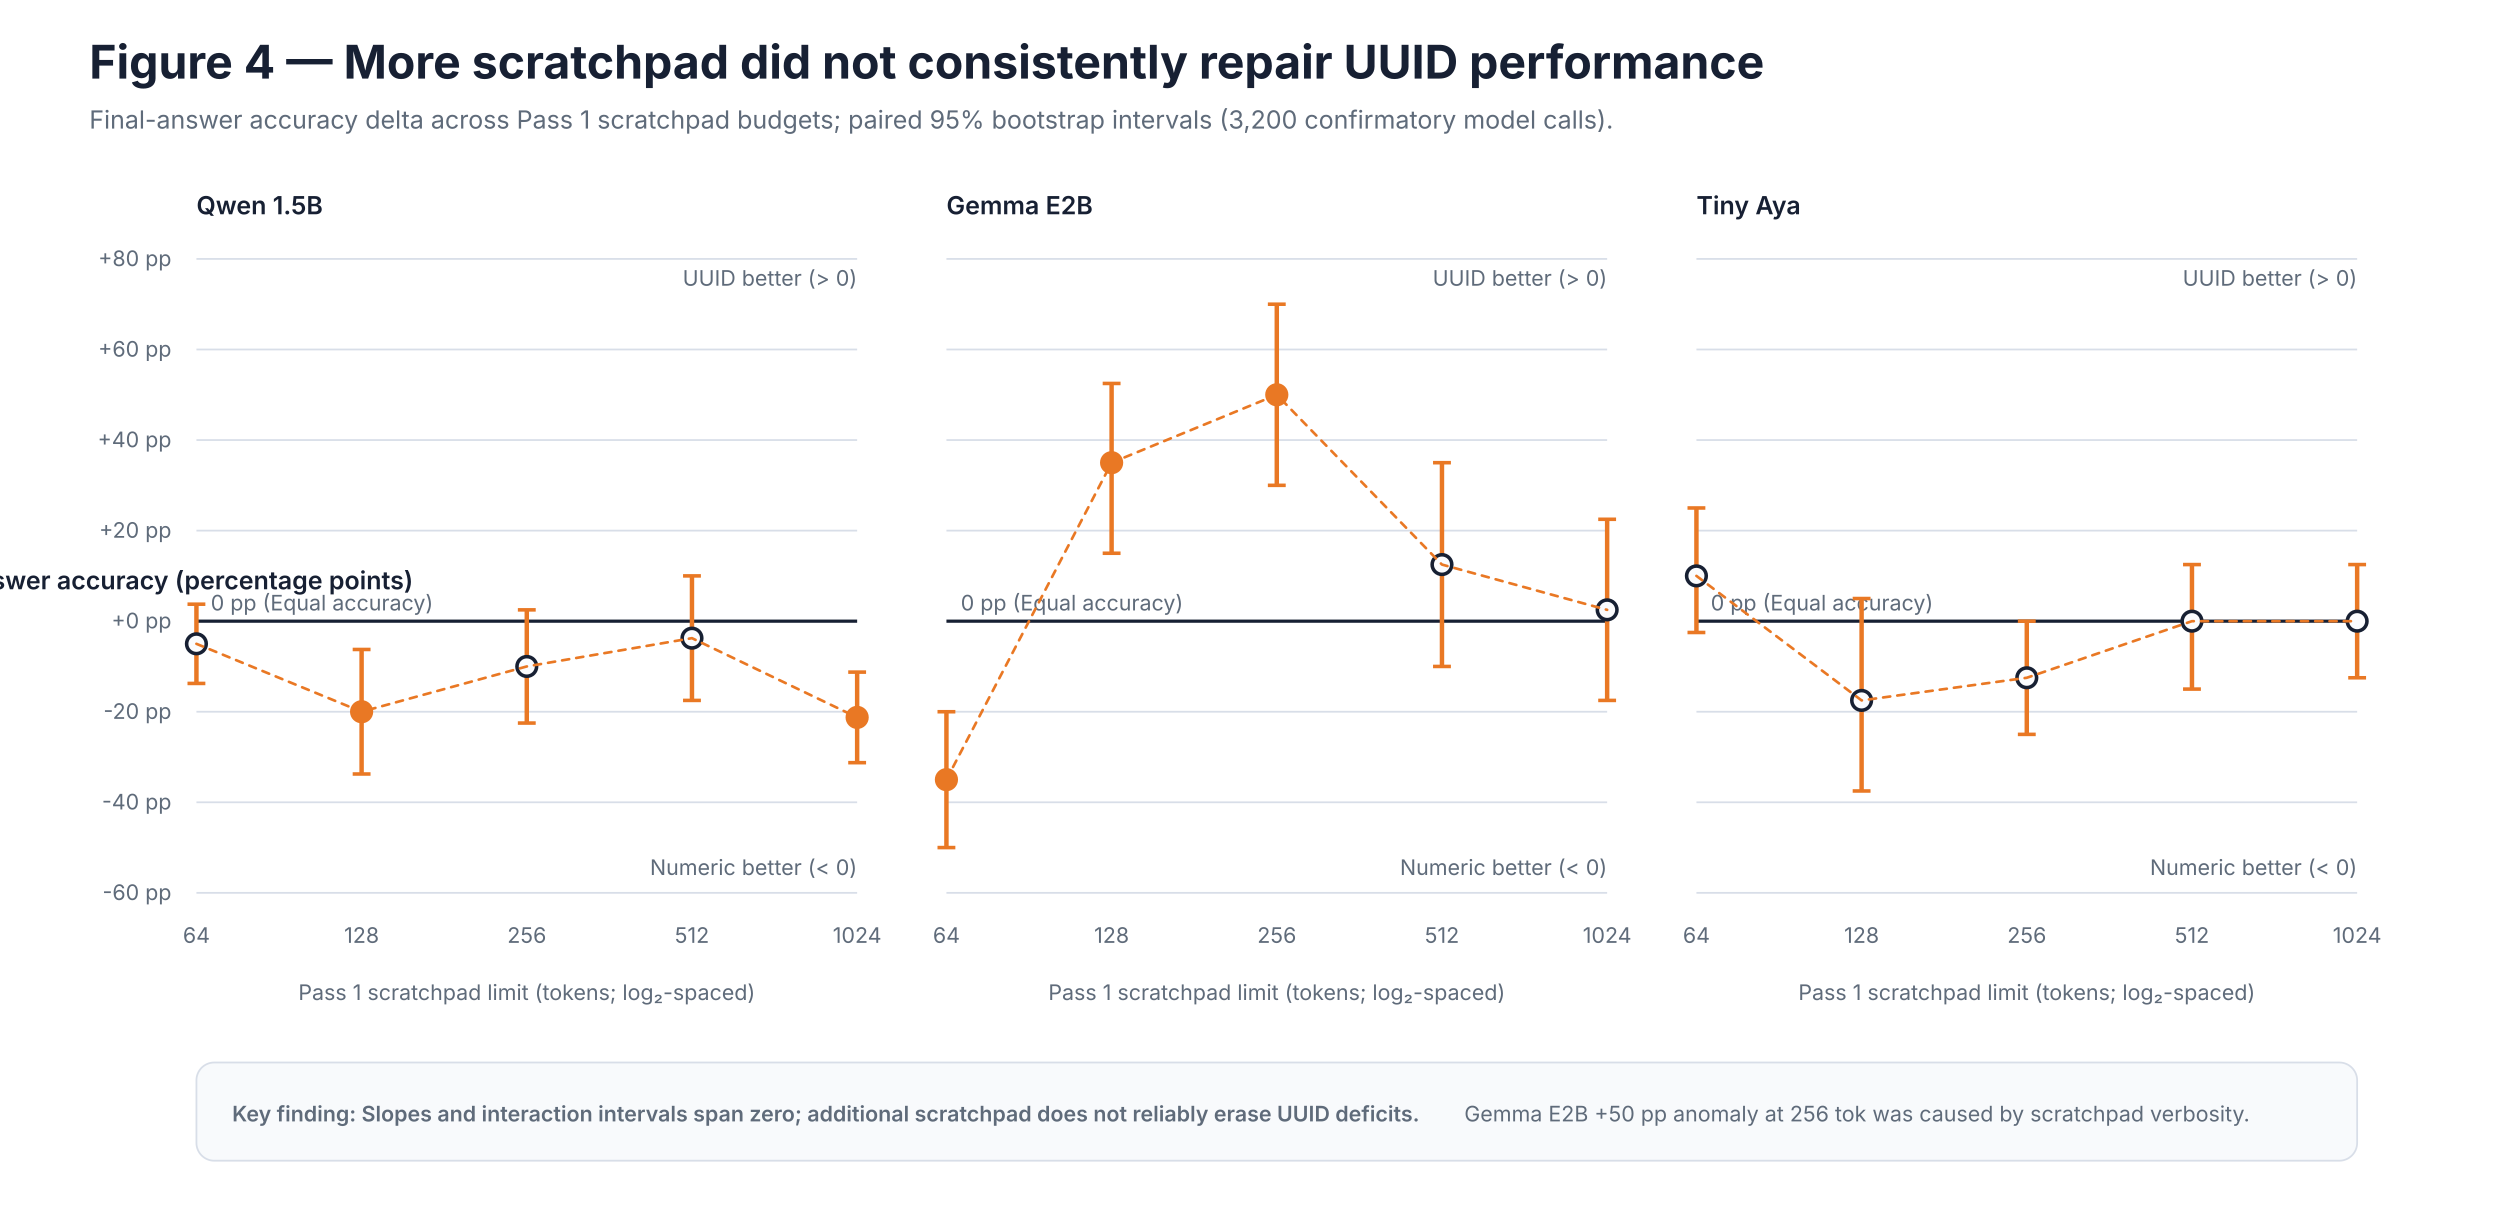
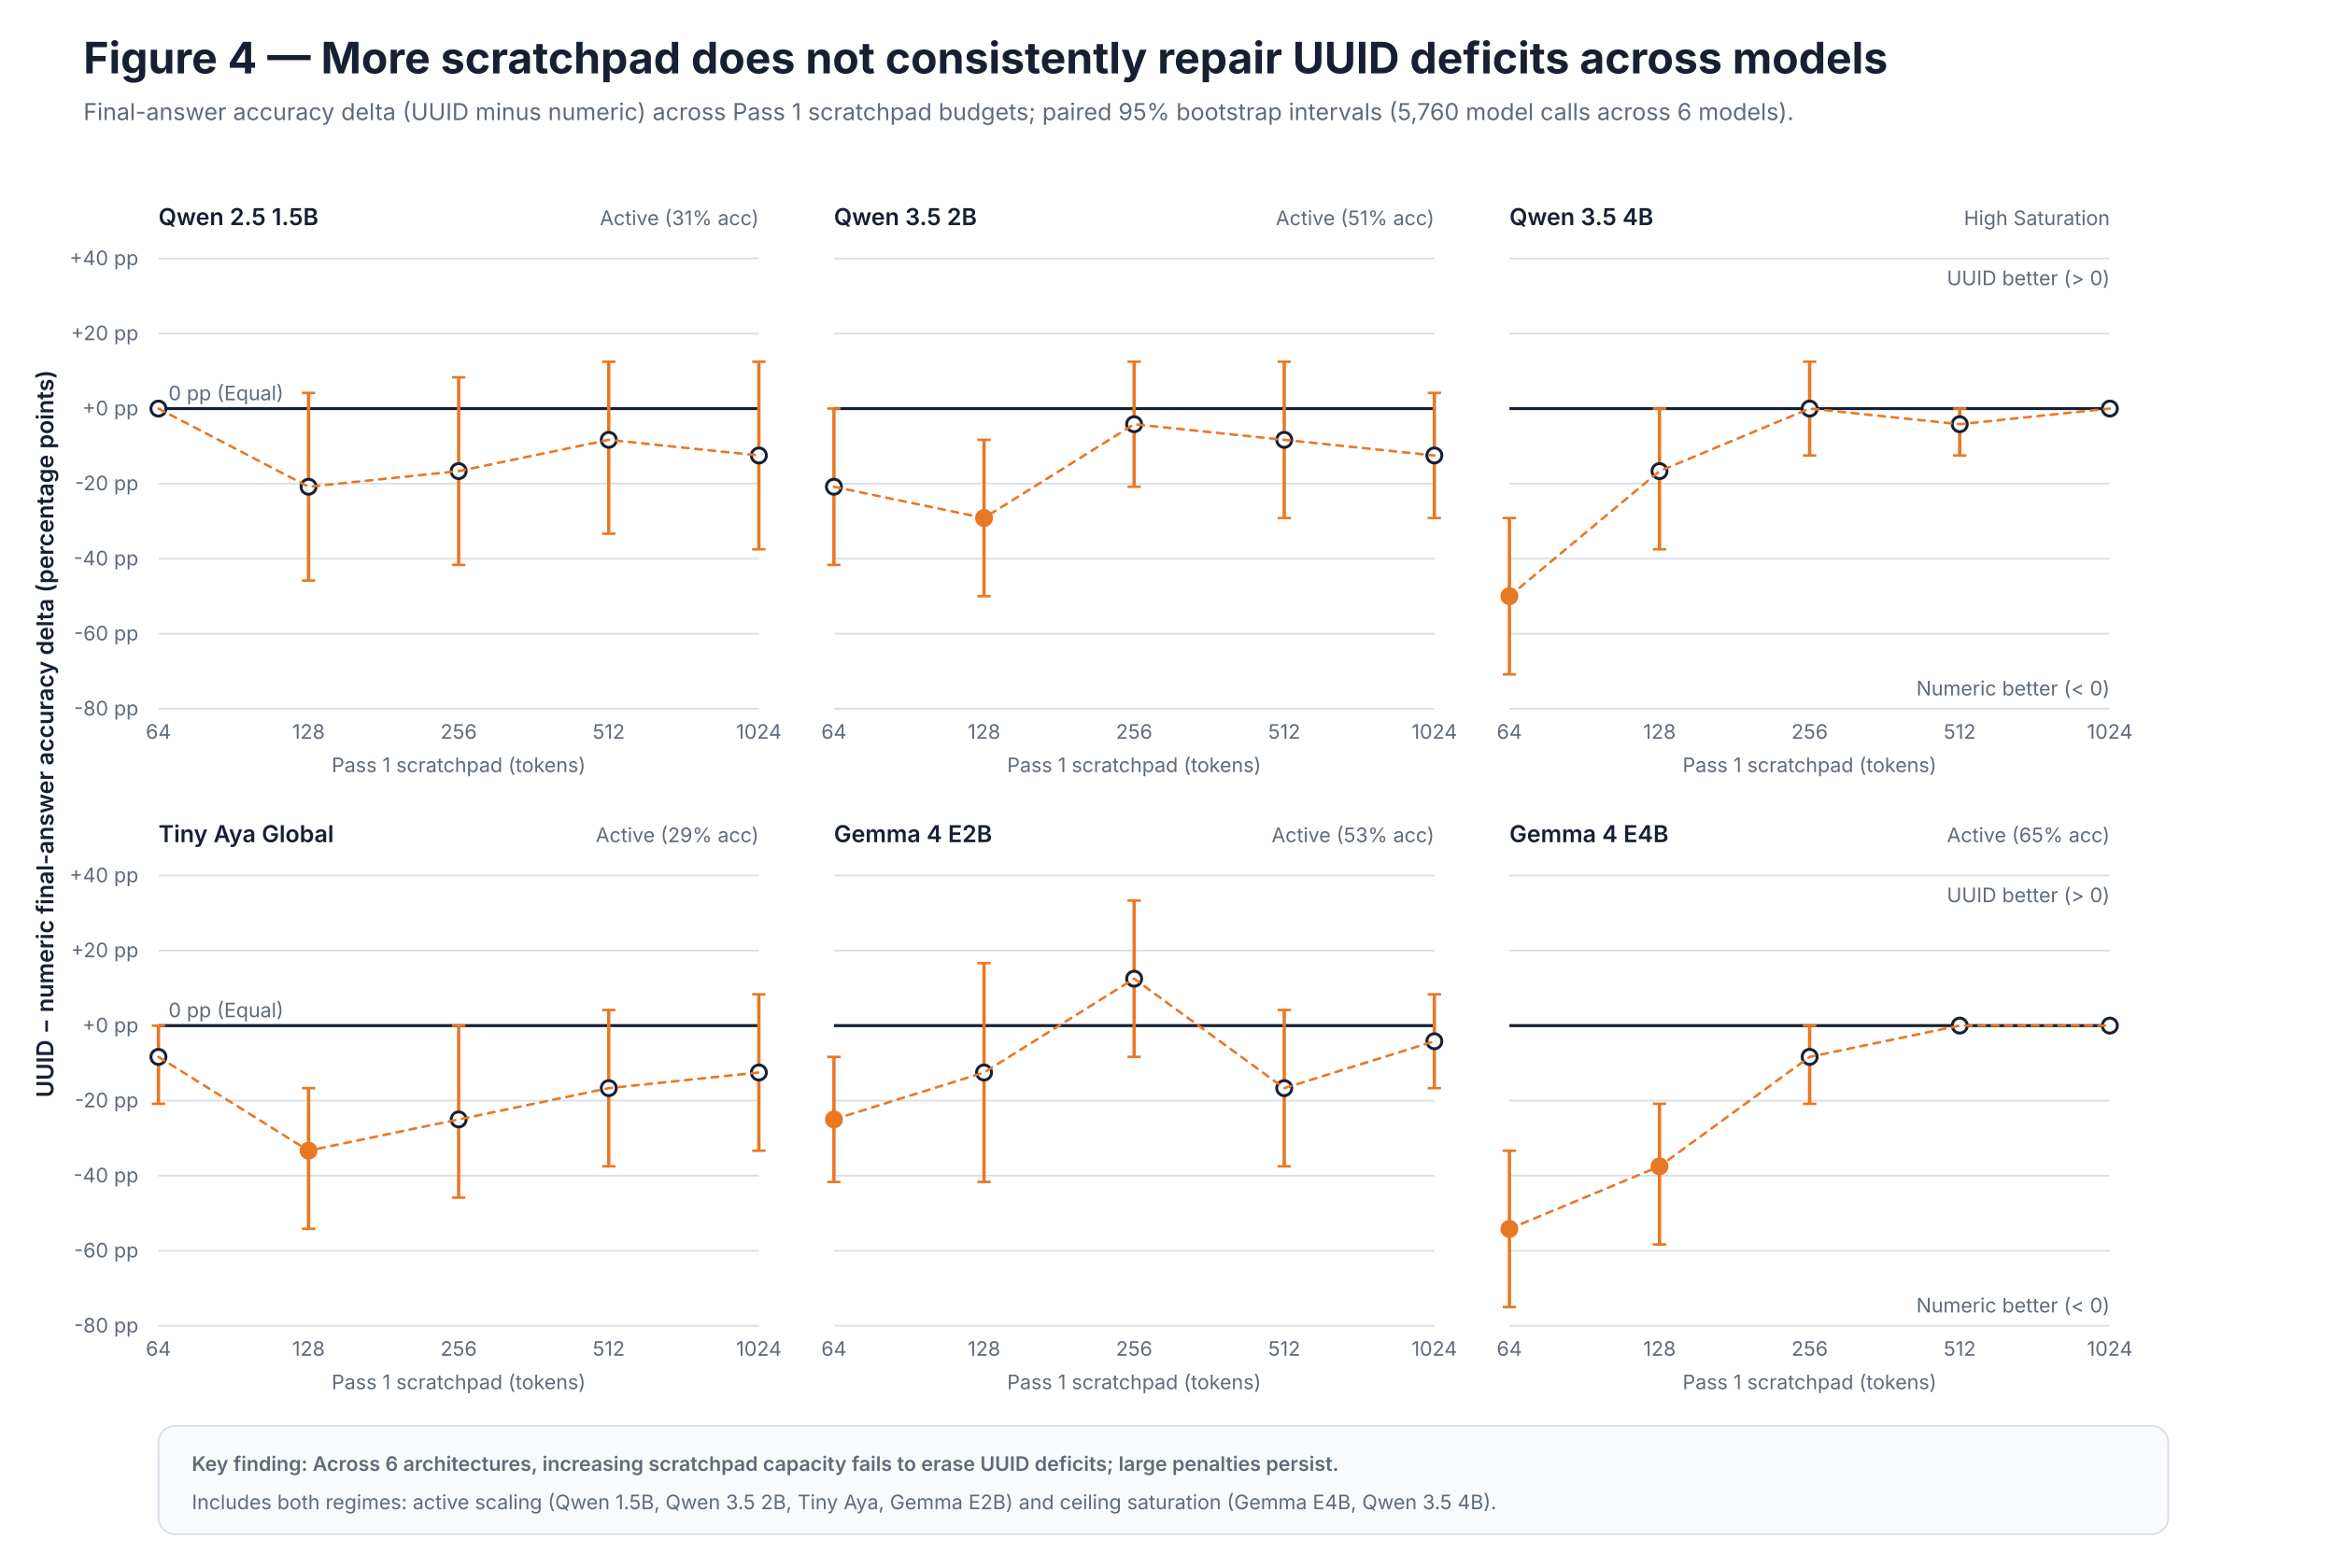
- <svg xmlns="http://www.w3.org/2000/svg" viewBox="0 0 1400 680" role="img" aria-labelledby="title desc">
+ <svg xmlns="http://www.w3.org/2000/svg" viewBox="0 0 1400 940" role="img" aria-labelledby="title desc">
  <style>
text{font-family:Inter,ui-sans-serif,system-ui,-apple-system,BlinkMacSystemFont,'Segoe UI',sans-serif;fill:#172033}
.title{font-size:26px;font-weight:700}.subtitle{font-size:14px;fill:#5f6b7a}
.label{font-size:14px;font-weight:600}.body{font-size:13px}.small{font-size:12px;fill:#5f6b7a}
.mono{font-family:'SFMono-Regular',Consolas,'Liberation Mono',monospace;font-size:12.5px}
.axis{stroke:#aeb8c8;stroke-width:1}.grid{stroke:#e5e9f0;stroke-width:1}.zero{stroke:#172033;stroke-width:1.5}
</style>
-   <text x="50" y="44" class="title" text-anchor="start">Figure 4 — More scratchpad did not consistently repair UUID performance</text>
-   <text x="50" y="72" class="subtitle" text-anchor="start">Final-answer accuracy delta across Pass 1 scratchpad budgets; paired 95% bootstrap intervals (3,200 confirmatory model calls).</text>
-   <text x="110" y="120" class="label" text-anchor="start" fill="#172033">Qwen 1.5B</text>
-   <text x="480" y="160" class="small" text-anchor="end" fill="#5f6b7a">UUID better (&gt; 0)</text>
-   <text x="480" y="490" class="small" text-anchor="end" fill="#5f6b7a">Numeric better (&lt; 0)</text>
-   <line x1="110" y1="500.0" x2="480" y2="500.0" stroke="#d8dee8" stroke-width="1" />
-   <text x="96" y="504.0" class="small" text-anchor="end">-60 pp</text>
-   <line x1="110" y1="449.286" x2="480" y2="449.286" stroke="#d8dee8" stroke-width="1" />
-   <text x="96" y="453.286" class="small" text-anchor="end">-40 pp</text>
-   <line x1="110" y1="398.571" x2="480" y2="398.571" stroke="#d8dee8" stroke-width="1" />
-   <text x="96" y="402.571" class="small" text-anchor="end">-20 pp</text>
-   <line x1="110" y1="347.857" x2="480" y2="347.857" stroke="#172033" stroke-width="1.8" />
-   <text x="96" y="351.857" class="small" text-anchor="end">+0 pp</text>
-   <text x="118" y="341.857" class="small" text-anchor="start" fill="#5f6b7a">0 pp (Equal accuracy)</text>
-   <line x1="110" y1="297.143" x2="480" y2="297.143" stroke="#d8dee8" stroke-width="1" />
-   <text x="96" y="301.143" class="small" text-anchor="end">+20 pp</text>
-   <line x1="110" y1="246.429" x2="480" y2="246.429" stroke="#d8dee8" stroke-width="1" />
-   <text x="96" y="250.429" class="small" text-anchor="end">+40 pp</text>
-   <line x1="110" y1="195.714" x2="480" y2="195.714" stroke="#d8dee8" stroke-width="1" />
-   <text x="96" y="199.714" class="small" text-anchor="end">+60 pp</text>
-   <line x1="110" y1="145.0" x2="480" y2="145.0" stroke="#d8dee8" stroke-width="1" />
-   <text x="96" y="149.0" class="small" text-anchor="end">+80 pp</text>
-   <line x1="110.0" y1="382.723" x2="110.0" y2="338.348" stroke="#e97824" stroke-width="2.5" />
-   <line x1="105.0" y1="382.723" x2="115.0" y2="382.723" stroke="#e97824" stroke-width="2" />
-   <line x1="105.0" y1="338.348" x2="115.0" y2="338.348" stroke="#e97824" stroke-width="2" />
-   <circle cx="110.0" cy="360.536" r="5.5" fill="#fbfcfe" stroke="#172033" stroke-width="2" />
-   <text x="110.0" y="528" class="small" text-anchor="middle">64</text>
-   <line x1="202.5" y1="433.438" x2="202.5" y2="363.705" stroke="#e97824" stroke-width="2.5" />
-   <line x1="197.5" y1="433.438" x2="207.5" y2="433.438" stroke="#e97824" stroke-width="2" />
-   <line x1="197.5" y1="363.705" x2="207.5" y2="363.705" stroke="#e97824" stroke-width="2" />
-   <circle cx="202.5" cy="398.571" r="5.5" fill="#e97824" stroke="#e97824" stroke-width="2" />
-   <text x="202.5" y="528" class="small" text-anchor="middle">128</text>
-   <line x1="295.0" y1="404.911" x2="295.0" y2="341.518" stroke="#e97824" stroke-width="2.5" />
-   <line x1="290.0" y1="404.911" x2="300.0" y2="404.911" stroke="#e97824" stroke-width="2" />
-   <line x1="290.0" y1="341.518" x2="300.0" y2="341.518" stroke="#e97824" stroke-width="2" />
-   <circle cx="295.0" cy="373.214" r="5.5" fill="#fbfcfe" stroke="#172033" stroke-width="2" />
-   <text x="295.0" y="528" class="small" text-anchor="middle">256</text>
-   <line x1="387.5" y1="392.232" x2="387.5" y2="322.5" stroke="#e97824" stroke-width="2.5" />
-   <line x1="382.5" y1="392.232" x2="392.5" y2="392.232" stroke="#e97824" stroke-width="2" />
-   <line x1="382.5" y1="322.5" x2="392.5" y2="322.5" stroke="#e97824" stroke-width="2" />
-   <circle cx="387.5" cy="357.366" r="5.5" fill="#fbfcfe" stroke="#172033" stroke-width="2" />
-   <text x="387.5" y="528" class="small" text-anchor="middle">512</text>
-   <line x1="480.0" y1="427.098" x2="480.0" y2="376.384" stroke="#e97824" stroke-width="2.5" />
-   <line x1="475.0" y1="427.098" x2="485.0" y2="427.098" stroke="#e97824" stroke-width="2" />
-   <line x1="475.0" y1="376.384" x2="485.0" y2="376.384" stroke="#e97824" stroke-width="2" />
-   <circle cx="480.0" cy="401.741" r="5.5" fill="#e97824" stroke="#e97824" stroke-width="2" />
-   <text x="480.0" y="528" class="small" text-anchor="middle">1024</text>
-   <polyline points="110.00,360.54 202.50,398.57 295.00,373.21 387.50,357.37 480.00,401.74" fill="none" stroke="#e97824" stroke-width="1.5" stroke-linecap="round" stroke-linejoin="round" stroke-dasharray="4,4" />
-   <text x="295.0" y="560" class="small" text-anchor="middle">Pass 1 scratchpad limit (tokens; log₂-spaced)</text>
-   <text x="530" y="120" class="label" text-anchor="start" fill="#172033">Gemma E2B</text>
-   <text x="900" y="160" class="small" text-anchor="end" fill="#5f6b7a">UUID better (&gt; 0)</text>
-   <text x="900" y="490" class="small" text-anchor="end" fill="#5f6b7a">Numeric better (&lt; 0)</text>
-   <line x1="530" y1="500.0" x2="900" y2="500.0" stroke="#d8dee8" stroke-width="1" />
-   <line x1="530" y1="449.286" x2="900" y2="449.286" stroke="#d8dee8" stroke-width="1" />
-   <line x1="530" y1="398.571" x2="900" y2="398.571" stroke="#d8dee8" stroke-width="1" />
-   <line x1="530" y1="347.857" x2="900" y2="347.857" stroke="#172033" stroke-width="1.8" />
-   <text x="538" y="341.857" class="small" text-anchor="start" fill="#5f6b7a">0 pp (Equal accuracy)</text>
-   <line x1="530" y1="297.143" x2="900" y2="297.143" stroke="#d8dee8" stroke-width="1" />
-   <line x1="530" y1="246.429" x2="900" y2="246.429" stroke="#d8dee8" stroke-width="1" />
-   <line x1="530" y1="195.714" x2="900" y2="195.714" stroke="#d8dee8" stroke-width="1" />
-   <line x1="530" y1="145.0" x2="900" y2="145.0" stroke="#d8dee8" stroke-width="1" />
-   <line x1="530.0" y1="474.643" x2="530.0" y2="398.571" stroke="#e97824" stroke-width="2.5" />
-   <line x1="525.0" y1="474.643" x2="535.0" y2="474.643" stroke="#e97824" stroke-width="2" />
-   <line x1="525.0" y1="398.571" x2="535.0" y2="398.571" stroke="#e97824" stroke-width="2" />
-   <circle cx="530.0" cy="436.607" r="5.5" fill="#e97824" stroke="#e97824" stroke-width="2" />
-   <text x="530.0" y="528" class="small" text-anchor="middle">64</text>
-   <line x1="622.5" y1="309.821" x2="622.5" y2="214.732" stroke="#e97824" stroke-width="2.5" />
-   <line x1="617.5" y1="309.821" x2="627.5" y2="309.821" stroke="#e97824" stroke-width="2" />
-   <line x1="617.5" y1="214.732" x2="627.5" y2="214.732" stroke="#e97824" stroke-width="2" />
-   <circle cx="622.5" cy="259.107" r="5.5" fill="#e97824" stroke="#e97824" stroke-width="2" />
-   <text x="622.5" y="528" class="small" text-anchor="middle">128</text>
-   <line x1="715.0" y1="271.786" x2="715.0" y2="170.357" stroke="#e97824" stroke-width="2.5" />
-   <line x1="710.0" y1="271.786" x2="720.0" y2="271.786" stroke="#e97824" stroke-width="2" />
-   <line x1="710.0" y1="170.357" x2="720.0" y2="170.357" stroke="#e97824" stroke-width="2" />
-   <circle cx="715.0" cy="221.071" r="5.5" fill="#e97824" stroke="#e97824" stroke-width="2" />
-   <text x="715.0" y="528" class="small" text-anchor="middle">256</text>
-   <line x1="807.5" y1="373.214" x2="807.5" y2="259.107" stroke="#e97824" stroke-width="2.5" />
-   <line x1="802.5" y1="373.214" x2="812.5" y2="373.214" stroke="#e97824" stroke-width="2" />
-   <line x1="802.5" y1="259.107" x2="812.5" y2="259.107" stroke="#e97824" stroke-width="2" />
-   <circle cx="807.5" cy="316.161" r="5.5" fill="#fbfcfe" stroke="#172033" stroke-width="2" />
-   <text x="807.5" y="528" class="small" text-anchor="middle">512</text>
-   <line x1="900.0" y1="392.232" x2="900.0" y2="290.804" stroke="#e97824" stroke-width="2.5" />
-   <line x1="895.0" y1="392.232" x2="905.0" y2="392.232" stroke="#e97824" stroke-width="2" />
-   <line x1="895.0" y1="290.804" x2="905.0" y2="290.804" stroke="#e97824" stroke-width="2" />
-   <circle cx="900.0" cy="341.518" r="5.5" fill="#fbfcfe" stroke="#172033" stroke-width="2" />
-   <text x="900.0" y="528" class="small" text-anchor="middle">1024</text>
-   <polyline points="530.00,436.61 622.50,259.11 715.00,221.07 807.50,316.16 900.00,341.52" fill="none" stroke="#e97824" stroke-width="1.5" stroke-linecap="round" stroke-linejoin="round" stroke-dasharray="4,4" />
-   <text x="715.0" y="560" class="small" text-anchor="middle">Pass 1 scratchpad limit (tokens; log₂-spaced)</text>
-   <text x="950" y="120" class="label" text-anchor="start" fill="#172033">Tiny Aya</text>
-   <text x="1320" y="160" class="small" text-anchor="end" fill="#5f6b7a">UUID better (&gt; 0)</text>
-   <text x="1320" y="490" class="small" text-anchor="end" fill="#5f6b7a">Numeric better (&lt; 0)</text>
-   <line x1="950" y1="500.0" x2="1320" y2="500.0" stroke="#d8dee8" stroke-width="1" />
-   <line x1="950" y1="449.286" x2="1320" y2="449.286" stroke="#d8dee8" stroke-width="1" />
-   <line x1="950" y1="398.571" x2="1320" y2="398.571" stroke="#d8dee8" stroke-width="1" />
-   <line x1="950" y1="347.857" x2="1320" y2="347.857" stroke="#172033" stroke-width="1.8" />
-   <text x="958" y="341.857" class="small" text-anchor="start" fill="#5f6b7a">0 pp (Equal accuracy)</text>
-   <line x1="950" y1="297.143" x2="1320" y2="297.143" stroke="#d8dee8" stroke-width="1" />
-   <line x1="950" y1="246.429" x2="1320" y2="246.429" stroke="#d8dee8" stroke-width="1" />
-   <line x1="950" y1="195.714" x2="1320" y2="195.714" stroke="#d8dee8" stroke-width="1" />
-   <line x1="950" y1="145.0" x2="1320" y2="145.0" stroke="#d8dee8" stroke-width="1" />
-   <line x1="950.0" y1="354.196" x2="950.0" y2="284.464" stroke="#e97824" stroke-width="2.5" />
-   <line x1="945.0" y1="354.196" x2="955.0" y2="354.196" stroke="#e97824" stroke-width="2" />
-   <line x1="945.0" y1="284.464" x2="955.0" y2="284.464" stroke="#e97824" stroke-width="2" />
-   <circle cx="950.0" cy="322.5" r="5.5" fill="#fbfcfe" stroke="#172033" stroke-width="2" />
-   <text x="950.0" y="528" class="small" text-anchor="middle">64</text>
-   <line x1="1042.5" y1="442.946" x2="1042.5" y2="335.179" stroke="#e97824" stroke-width="2.5" />
-   <line x1="1037.5" y1="442.946" x2="1047.5" y2="442.946" stroke="#e97824" stroke-width="2" />
-   <line x1="1037.5" y1="335.179" x2="1047.5" y2="335.179" stroke="#e97824" stroke-width="2" />
-   <circle cx="1042.5" cy="392.232" r="5.5" fill="#fbfcfe" stroke="#172033" stroke-width="2" />
-   <text x="1042.5" y="528" class="small" text-anchor="middle">128</text>
-   <line x1="1135.0" y1="411.25" x2="1135.0" y2="347.857" stroke="#e97824" stroke-width="2.5" />
-   <line x1="1130.0" y1="411.25" x2="1140.0" y2="411.25" stroke="#e97824" stroke-width="2" />
-   <line x1="1130.0" y1="347.857" x2="1140.0" y2="347.857" stroke="#e97824" stroke-width="2" />
-   <circle cx="1135.0" cy="379.554" r="5.5" fill="#fbfcfe" stroke="#172033" stroke-width="2" />
-   <text x="1135.0" y="528" class="small" text-anchor="middle">256</text>
-   <line x1="1227.5" y1="385.893" x2="1227.5" y2="316.161" stroke="#e97824" stroke-width="2.5" />
-   <line x1="1222.5" y1="385.893" x2="1232.5" y2="385.893" stroke="#e97824" stroke-width="2" />
-   <line x1="1222.5" y1="316.161" x2="1232.5" y2="316.161" stroke="#e97824" stroke-width="2" />
-   <circle cx="1227.5" cy="347.857" r="5.5" fill="#fbfcfe" stroke="#172033" stroke-width="2" />
-   <text x="1227.5" y="528" class="small" text-anchor="middle">512</text>
-   <line x1="1320.0" y1="379.554" x2="1320.0" y2="316.161" stroke="#e97824" stroke-width="2.5" />
-   <line x1="1315.0" y1="379.554" x2="1325.0" y2="379.554" stroke="#e97824" stroke-width="2" />
-   <line x1="1315.0" y1="316.161" x2="1325.0" y2="316.161" stroke="#e97824" stroke-width="2" />
-   <circle cx="1320.0" cy="347.857" r="5.5" fill="#fbfcfe" stroke="#172033" stroke-width="2" />
-   <text x="1320.0" y="528" class="small" text-anchor="middle">1024</text>
-   <polyline points="950.00,322.50 1042.50,392.23 1135.00,379.55 1227.50,347.86 1320.00,347.86" fill="none" stroke="#e97824" stroke-width="1.5" stroke-linecap="round" stroke-linejoin="round" stroke-dasharray="4,4" />
-   <text x="1135.0" y="560" class="small" text-anchor="middle">Pass 1 scratchpad limit (tokens; log₂-spaced)</text>
-   <text x="32" y="330" class="label" text-anchor="middle">UUID − numeric final-answer accuracy (percentage points)</text>
-   <rect x="110" y="595" width="1210" height="55" rx="10" fill="#f8fafc" stroke="#d8dee8" stroke-width="1" />
-   <text x="130" y="628" class="small" text-anchor="start" font-weight="600">Key finding: Slopes and interaction intervals span zero; additional scratchpad does not reliably erase UUID deficits.</text>
-   <text x="820" y="628" class="small" text-anchor="start">Gemma E2B +50 pp anomaly at 256 tok was caused by scratchpad verbosity.</text>
+   <text x="50" y="44" class="title" text-anchor="start">Figure 4 — More scratchpad does not consistently repair UUID deficits across models</text>
+   <text x="50" y="72" class="subtitle" text-anchor="start">Final-answer accuracy delta (UUID minus numeric) across Pass 1 scratchpad budgets; paired 95% bootstrap intervals (5,760 model calls across 6 models).</text>
+   <text x="95" y="135" class="label" text-anchor="start" fill="#172033" font-weight="700">Qwen 2.5 1.5B</text>
+   <text x="455" y="135" class="small" text-anchor="end" fill="#5f6b7a">Active (31% acc)</text>
+   <line x1="95" y1="425.0" x2="455" y2="425.0" stroke="#d8dee8" stroke-width="1" />
+   <text x="83" y="429.0" class="small" text-anchor="end">-80 pp</text>
+   <line x1="95" y1="380.0" x2="455" y2="380.0" stroke="#d8dee8" stroke-width="1" />
+   <text x="83" y="384.0" class="small" text-anchor="end">-60 pp</text>
+   <line x1="95" y1="335.0" x2="455" y2="335.0" stroke="#d8dee8" stroke-width="1" />
+   <text x="83" y="339.0" class="small" text-anchor="end">-40 pp</text>
+   <line x1="95" y1="290.0" x2="455" y2="290.0" stroke="#d8dee8" stroke-width="1" />
+   <text x="83" y="294.0" class="small" text-anchor="end">-20 pp</text>
+   <line x1="95" y1="245.0" x2="455" y2="245.0" stroke="#172033" stroke-width="1.8" />
+   <text x="83" y="249.0" class="small" text-anchor="end">+0 pp</text>
+   <text x="101" y="240.0" class="small" text-anchor="start" fill="#5f6b7a">0 pp (Equal)</text>
+   <line x1="95" y1="200.0" x2="455" y2="200.0" stroke="#d8dee8" stroke-width="1" />
+   <text x="83" y="204.0" class="small" text-anchor="end">+20 pp</text>
+   <line x1="95" y1="155.0" x2="455" y2="155.0" stroke="#d8dee8" stroke-width="1" />
+   <text x="83" y="159.0" class="small" text-anchor="end">+40 pp</text>
+   <line x1="95.0" y1="245.0" x2="95.0" y2="245.0" stroke="#e97824" stroke-width="2" />
+   <line x1="91.0" y1="245.0" x2="99.0" y2="245.0" stroke="#e97824" stroke-width="1.5" />
+   <line x1="91.0" y1="245.0" x2="99.0" y2="245.0" stroke="#e97824" stroke-width="1.5" />
+   <circle cx="95.0" cy="245.0" r="4.5" fill="#fbfcfe" stroke="#172033" stroke-width="1.75" />
+   <text x="95.0" y="443" class="small" text-anchor="middle">64</text>
+   <line x1="185.0" y1="348.125" x2="185.0" y2="235.625" stroke="#e97824" stroke-width="2" />
+   <line x1="181.0" y1="348.125" x2="189.0" y2="348.125" stroke="#e97824" stroke-width="1.5" />
+   <line x1="181.0" y1="235.625" x2="189.0" y2="235.625" stroke="#e97824" stroke-width="1.5" />
+   <circle cx="185.0" cy="291.875" r="4.5" fill="#fbfcfe" stroke="#172033" stroke-width="1.75" />
+   <text x="185.0" y="443" class="small" text-anchor="middle">128</text>
+   <line x1="275.0" y1="338.75" x2="275.0" y2="226.25" stroke="#e97824" stroke-width="2" />
+   <line x1="271.0" y1="338.75" x2="279.0" y2="338.75" stroke="#e97824" stroke-width="1.5" />
+   <line x1="271.0" y1="226.25" x2="279.0" y2="226.25" stroke="#e97824" stroke-width="1.5" />
+   <circle cx="275.0" cy="282.5" r="4.5" fill="#fbfcfe" stroke="#172033" stroke-width="1.75" />
+   <text x="275.0" y="443" class="small" text-anchor="middle">256</text>
+   <line x1="365.0" y1="320.0" x2="365.0" y2="216.875" stroke="#e97824" stroke-width="2" />
+   <line x1="361.0" y1="320.0" x2="369.0" y2="320.0" stroke="#e97824" stroke-width="1.5" />
+   <line x1="361.0" y1="216.875" x2="369.0" y2="216.875" stroke="#e97824" stroke-width="1.5" />
+   <circle cx="365.0" cy="263.75" r="4.5" fill="#fbfcfe" stroke="#172033" stroke-width="1.75" />
+   <text x="365.0" y="443" class="small" text-anchor="middle">512</text>
+   <line x1="455.0" y1="329.375" x2="455.0" y2="216.875" stroke="#e97824" stroke-width="2" />
+   <line x1="451.0" y1="329.375" x2="459.0" y2="329.375" stroke="#e97824" stroke-width="1.5" />
+   <line x1="451.0" y1="216.875" x2="459.0" y2="216.875" stroke="#e97824" stroke-width="1.5" />
+   <circle cx="455.0" cy="273.125" r="4.5" fill="#fbfcfe" stroke="#172033" stroke-width="1.75" />
+   <text x="455.0" y="443" class="small" text-anchor="middle">1024</text>
+   <polyline points="95.00,245.00 185.00,291.88 275.00,282.50 365.00,263.75 455.00,273.12" fill="none" stroke="#e97824" stroke-width="1.5" stroke-linecap="round" stroke-linejoin="round" stroke-dasharray="4,4" />
+   <text x="275.0" y="463" class="small" text-anchor="middle" fill="#5f6b7a">Pass 1 scratchpad (tokens)</text>
+   <text x="500" y="135" class="label" text-anchor="start" fill="#172033" font-weight="700">Qwen 3.5 2B</text>
+   <text x="860" y="135" class="small" text-anchor="end" fill="#5f6b7a">Active (51% acc)</text>
+   <line x1="500" y1="425.0" x2="860" y2="425.0" stroke="#d8dee8" stroke-width="1" />
+   <line x1="500" y1="380.0" x2="860" y2="380.0" stroke="#d8dee8" stroke-width="1" />
+   <line x1="500" y1="335.0" x2="860" y2="335.0" stroke="#d8dee8" stroke-width="1" />
+   <line x1="500" y1="290.0" x2="860" y2="290.0" stroke="#d8dee8" stroke-width="1" />
+   <line x1="500" y1="245.0" x2="860" y2="245.0" stroke="#172033" stroke-width="1.8" />
+   <line x1="500" y1="200.0" x2="860" y2="200.0" stroke="#d8dee8" stroke-width="1" />
+   <line x1="500" y1="155.0" x2="860" y2="155.0" stroke="#d8dee8" stroke-width="1" />
+   <line x1="500.0" y1="338.75" x2="500.0" y2="245.0" stroke="#e97824" stroke-width="2" />
+   <line x1="496.0" y1="338.75" x2="504.0" y2="338.75" stroke="#e97824" stroke-width="1.5" />
+   <line x1="496.0" y1="245.0" x2="504.0" y2="245.0" stroke="#e97824" stroke-width="1.5" />
+   <circle cx="500.0" cy="291.875" r="4.5" fill="#fbfcfe" stroke="#172033" stroke-width="1.75" />
+   <text x="500.0" y="443" class="small" text-anchor="middle">64</text>
+   <line x1="590.0" y1="357.5" x2="590.0" y2="263.75" stroke="#e97824" stroke-width="2" />
+   <line x1="586.0" y1="357.5" x2="594.0" y2="357.5" stroke="#e97824" stroke-width="1.5" />
+   <line x1="586.0" y1="263.75" x2="594.0" y2="263.75" stroke="#e97824" stroke-width="1.5" />
+   <circle cx="590.0" cy="310.625" r="4.5" fill="#e97824" stroke="#e97824" stroke-width="1.75" />
+   <text x="590.0" y="443" class="small" text-anchor="middle">128</text>
+   <line x1="680.0" y1="291.875" x2="680.0" y2="216.875" stroke="#e97824" stroke-width="2" />
+   <line x1="676.0" y1="291.875" x2="684.0" y2="291.875" stroke="#e97824" stroke-width="1.5" />
+   <line x1="676.0" y1="216.875" x2="684.0" y2="216.875" stroke="#e97824" stroke-width="1.5" />
+   <circle cx="680.0" cy="254.375" r="4.5" fill="#fbfcfe" stroke="#172033" stroke-width="1.75" />
+   <text x="680.0" y="443" class="small" text-anchor="middle">256</text>
+   <line x1="770.0" y1="310.625" x2="770.0" y2="216.875" stroke="#e97824" stroke-width="2" />
+   <line x1="766.0" y1="310.625" x2="774.0" y2="310.625" stroke="#e97824" stroke-width="1.5" />
+   <line x1="766.0" y1="216.875" x2="774.0" y2="216.875" stroke="#e97824" stroke-width="1.5" />
+   <circle cx="770.0" cy="263.75" r="4.5" fill="#fbfcfe" stroke="#172033" stroke-width="1.75" />
+   <text x="770.0" y="443" class="small" text-anchor="middle">512</text>
+   <line x1="860.0" y1="310.625" x2="860.0" y2="235.625" stroke="#e97824" stroke-width="2" />
+   <line x1="856.0" y1="310.625" x2="864.0" y2="310.625" stroke="#e97824" stroke-width="1.5" />
+   <line x1="856.0" y1="235.625" x2="864.0" y2="235.625" stroke="#e97824" stroke-width="1.5" />
+   <circle cx="860.0" cy="273.125" r="4.5" fill="#fbfcfe" stroke="#172033" stroke-width="1.75" />
+   <text x="860.0" y="443" class="small" text-anchor="middle">1024</text>
+   <polyline points="500.00,291.88 590.00,310.62 680.00,254.38 770.00,263.75 860.00,273.12" fill="none" stroke="#e97824" stroke-width="1.5" stroke-linecap="round" stroke-linejoin="round" stroke-dasharray="4,4" />
+   <text x="680.0" y="463" class="small" text-anchor="middle" fill="#5f6b7a">Pass 1 scratchpad (tokens)</text>
+   <text x="905" y="135" class="label" text-anchor="start" fill="#172033" font-weight="700">Qwen 3.5 4B</text>
+   <text x="1265" y="135" class="small" text-anchor="end" fill="#5f6b7a">High Saturation</text>
+   <line x1="905" y1="425.0" x2="1265" y2="425.0" stroke="#d8dee8" stroke-width="1" />
+   <line x1="905" y1="380.0" x2="1265" y2="380.0" stroke="#d8dee8" stroke-width="1" />
+   <line x1="905" y1="335.0" x2="1265" y2="335.0" stroke="#d8dee8" stroke-width="1" />
+   <line x1="905" y1="290.0" x2="1265" y2="290.0" stroke="#d8dee8" stroke-width="1" />
+   <line x1="905" y1="245.0" x2="1265" y2="245.0" stroke="#172033" stroke-width="1.8" />
+   <line x1="905" y1="200.0" x2="1265" y2="200.0" stroke="#d8dee8" stroke-width="1" />
+   <line x1="905" y1="155.0" x2="1265" y2="155.0" stroke="#d8dee8" stroke-width="1" />
+   <text x="1265" y="171" class="small" text-anchor="end" fill="#5f6b7a">UUID better (&gt; 0)</text>
+   <text x="1265" y="417" class="small" text-anchor="end" fill="#5f6b7a">Numeric better (&lt; 0)</text>
+   <line x1="905.0" y1="404.375" x2="905.0" y2="310.625" stroke="#e97824" stroke-width="2" />
+   <line x1="901.0" y1="404.375" x2="909.0" y2="404.375" stroke="#e97824" stroke-width="1.5" />
+   <line x1="901.0" y1="310.625" x2="909.0" y2="310.625" stroke="#e97824" stroke-width="1.5" />
+   <circle cx="905.0" cy="357.5" r="4.5" fill="#e97824" stroke="#e97824" stroke-width="1.75" />
+   <text x="905.0" y="443" class="small" text-anchor="middle">64</text>
+   <line x1="995.0" y1="329.375" x2="995.0" y2="245.0" stroke="#e97824" stroke-width="2" />
+   <line x1="991.0" y1="329.375" x2="999.0" y2="329.375" stroke="#e97824" stroke-width="1.5" />
+   <line x1="991.0" y1="245.0" x2="999.0" y2="245.0" stroke="#e97824" stroke-width="1.5" />
+   <circle cx="995.0" cy="282.5" r="4.5" fill="#fbfcfe" stroke="#172033" stroke-width="1.75" />
+   <text x="995.0" y="443" class="small" text-anchor="middle">128</text>
+   <line x1="1085.0" y1="273.125" x2="1085.0" y2="216.875" stroke="#e97824" stroke-width="2" />
+   <line x1="1081.0" y1="273.125" x2="1089.0" y2="273.125" stroke="#e97824" stroke-width="1.5" />
+   <line x1="1081.0" y1="216.875" x2="1089.0" y2="216.875" stroke="#e97824" stroke-width="1.5" />
+   <circle cx="1085.0" cy="245.0" r="4.5" fill="#fbfcfe" stroke="#172033" stroke-width="1.75" />
+   <text x="1085.0" y="443" class="small" text-anchor="middle">256</text>
+   <line x1="1175.0" y1="273.125" x2="1175.0" y2="245.0" stroke="#e97824" stroke-width="2" />
+   <line x1="1171.0" y1="273.125" x2="1179.0" y2="273.125" stroke="#e97824" stroke-width="1.5" />
+   <line x1="1171.0" y1="245.0" x2="1179.0" y2="245.0" stroke="#e97824" stroke-width="1.5" />
+   <circle cx="1175.0" cy="254.375" r="4.5" fill="#fbfcfe" stroke="#172033" stroke-width="1.75" />
+   <text x="1175.0" y="443" class="small" text-anchor="middle">512</text>
+   <line x1="1265.0" y1="245.0" x2="1265.0" y2="245.0" stroke="#e97824" stroke-width="2" />
+   <line x1="1261.0" y1="245.0" x2="1269.0" y2="245.0" stroke="#e97824" stroke-width="1.5" />
+   <line x1="1261.0" y1="245.0" x2="1269.0" y2="245.0" stroke="#e97824" stroke-width="1.5" />
+   <circle cx="1265.0" cy="245.0" r="4.5" fill="#fbfcfe" stroke="#172033" stroke-width="1.75" />
+   <text x="1265.0" y="443" class="small" text-anchor="middle">1024</text>
+   <polyline points="905.00,357.50 995.00,282.50 1085.00,245.00 1175.00,254.38 1265.00,245.00" fill="none" stroke="#e97824" stroke-width="1.5" stroke-linecap="round" stroke-linejoin="round" stroke-dasharray="4,4" />
+   <text x="1085.0" y="463" class="small" text-anchor="middle" fill="#5f6b7a">Pass 1 scratchpad (tokens)</text>
+   <text x="95" y="505" class="label" text-anchor="start" fill="#172033" font-weight="700">Tiny Aya Global</text>
+   <text x="455" y="505" class="small" text-anchor="end" fill="#5f6b7a">Active (29% acc)</text>
+   <line x1="95" y1="795.0" x2="455" y2="795.0" stroke="#d8dee8" stroke-width="1" />
+   <text x="83" y="799.0" class="small" text-anchor="end">-80 pp</text>
+   <line x1="95" y1="750.0" x2="455" y2="750.0" stroke="#d8dee8" stroke-width="1" />
+   <text x="83" y="754.0" class="small" text-anchor="end">-60 pp</text>
+   <line x1="95" y1="705.0" x2="455" y2="705.0" stroke="#d8dee8" stroke-width="1" />
+   <text x="83" y="709.0" class="small" text-anchor="end">-40 pp</text>
+   <line x1="95" y1="660.0" x2="455" y2="660.0" stroke="#d8dee8" stroke-width="1" />
+   <text x="83" y="664.0" class="small" text-anchor="end">-20 pp</text>
+   <line x1="95" y1="615.0" x2="455" y2="615.0" stroke="#172033" stroke-width="1.8" />
+   <text x="83" y="619.0" class="small" text-anchor="end">+0 pp</text>
+   <text x="101" y="610.0" class="small" text-anchor="start" fill="#5f6b7a">0 pp (Equal)</text>
+   <line x1="95" y1="570.0" x2="455" y2="570.0" stroke="#d8dee8" stroke-width="1" />
+   <text x="83" y="574.0" class="small" text-anchor="end">+20 pp</text>
+   <line x1="95" y1="525.0" x2="455" y2="525.0" stroke="#d8dee8" stroke-width="1" />
+   <text x="83" y="529.0" class="small" text-anchor="end">+40 pp</text>
+   <line x1="95.0" y1="661.875" x2="95.0" y2="615.0" stroke="#e97824" stroke-width="2" />
+   <line x1="91.0" y1="661.875" x2="99.0" y2="661.875" stroke="#e97824" stroke-width="1.5" />
+   <line x1="91.0" y1="615.0" x2="99.0" y2="615.0" stroke="#e97824" stroke-width="1.5" />
+   <circle cx="95.0" cy="633.75" r="4.5" fill="#fbfcfe" stroke="#172033" stroke-width="1.75" />
+   <text x="95.0" y="813" class="small" text-anchor="middle">64</text>
+   <line x1="185.0" y1="736.875" x2="185.0" y2="652.5" stroke="#e97824" stroke-width="2" />
+   <line x1="181.0" y1="736.875" x2="189.0" y2="736.875" stroke="#e97824" stroke-width="1.5" />
+   <line x1="181.0" y1="652.5" x2="189.0" y2="652.5" stroke="#e97824" stroke-width="1.5" />
+   <circle cx="185.0" cy="690.0" r="4.5" fill="#e97824" stroke="#e97824" stroke-width="1.75" />
+   <text x="185.0" y="813" class="small" text-anchor="middle">128</text>
+   <line x1="275.0" y1="718.125" x2="275.0" y2="615.0" stroke="#e97824" stroke-width="2" />
+   <line x1="271.0" y1="718.125" x2="279.0" y2="718.125" stroke="#e97824" stroke-width="1.5" />
+   <line x1="271.0" y1="615.0" x2="279.0" y2="615.0" stroke="#e97824" stroke-width="1.5" />
+   <circle cx="275.0" cy="671.25" r="4.5" fill="#fbfcfe" stroke="#172033" stroke-width="1.75" />
+   <text x="275.0" y="813" class="small" text-anchor="middle">256</text>
+   <line x1="365.0" y1="699.375" x2="365.0" y2="605.625" stroke="#e97824" stroke-width="2" />
+   <line x1="361.0" y1="699.375" x2="369.0" y2="699.375" stroke="#e97824" stroke-width="1.5" />
+   <line x1="361.0" y1="605.625" x2="369.0" y2="605.625" stroke="#e97824" stroke-width="1.5" />
+   <circle cx="365.0" cy="652.5" r="4.5" fill="#fbfcfe" stroke="#172033" stroke-width="1.75" />
+   <text x="365.0" y="813" class="small" text-anchor="middle">512</text>
+   <line x1="455.0" y1="690.0" x2="455.0" y2="596.25" stroke="#e97824" stroke-width="2" />
+   <line x1="451.0" y1="690.0" x2="459.0" y2="690.0" stroke="#e97824" stroke-width="1.5" />
+   <line x1="451.0" y1="596.25" x2="459.0" y2="596.25" stroke="#e97824" stroke-width="1.5" />
+   <circle cx="455.0" cy="643.125" r="4.5" fill="#fbfcfe" stroke="#172033" stroke-width="1.75" />
+   <text x="455.0" y="813" class="small" text-anchor="middle">1024</text>
+   <polyline points="95.00,633.75 185.00,690.00 275.00,671.25 365.00,652.50 455.00,643.12" fill="none" stroke="#e97824" stroke-width="1.5" stroke-linecap="round" stroke-linejoin="round" stroke-dasharray="4,4" />
+   <text x="275.0" y="833" class="small" text-anchor="middle" fill="#5f6b7a">Pass 1 scratchpad (tokens)</text>
+   <text x="500" y="505" class="label" text-anchor="start" fill="#172033" font-weight="700">Gemma 4 E2B</text>
+   <text x="860" y="505" class="small" text-anchor="end" fill="#5f6b7a">Active (53% acc)</text>
+   <line x1="500" y1="795.0" x2="860" y2="795.0" stroke="#d8dee8" stroke-width="1" />
+   <line x1="500" y1="750.0" x2="860" y2="750.0" stroke="#d8dee8" stroke-width="1" />
+   <line x1="500" y1="705.0" x2="860" y2="705.0" stroke="#d8dee8" stroke-width="1" />
+   <line x1="500" y1="660.0" x2="860" y2="660.0" stroke="#d8dee8" stroke-width="1" />
+   <line x1="500" y1="615.0" x2="860" y2="615.0" stroke="#172033" stroke-width="1.8" />
+   <line x1="500" y1="570.0" x2="860" y2="570.0" stroke="#d8dee8" stroke-width="1" />
+   <line x1="500" y1="525.0" x2="860" y2="525.0" stroke="#d8dee8" stroke-width="1" />
+   <line x1="500.0" y1="708.75" x2="500.0" y2="633.75" stroke="#e97824" stroke-width="2" />
+   <line x1="496.0" y1="708.75" x2="504.0" y2="708.75" stroke="#e97824" stroke-width="1.5" />
+   <line x1="496.0" y1="633.75" x2="504.0" y2="633.75" stroke="#e97824" stroke-width="1.5" />
+   <circle cx="500.0" cy="671.25" r="4.5" fill="#e97824" stroke="#e97824" stroke-width="1.75" />
+   <text x="500.0" y="813" class="small" text-anchor="middle">64</text>
+   <line x1="590.0" y1="708.75" x2="590.0" y2="577.5" stroke="#e97824" stroke-width="2" />
+   <line x1="586.0" y1="708.75" x2="594.0" y2="708.75" stroke="#e97824" stroke-width="1.5" />
+   <line x1="586.0" y1="577.5" x2="594.0" y2="577.5" stroke="#e97824" stroke-width="1.5" />
+   <circle cx="590.0" cy="643.125" r="4.5" fill="#fbfcfe" stroke="#172033" stroke-width="1.75" />
+   <text x="590.0" y="813" class="small" text-anchor="middle">128</text>
+   <line x1="680.0" y1="633.75" x2="680.0" y2="540.0" stroke="#e97824" stroke-width="2" />
+   <line x1="676.0" y1="633.75" x2="684.0" y2="633.75" stroke="#e97824" stroke-width="1.5" />
+   <line x1="676.0" y1="540.0" x2="684.0" y2="540.0" stroke="#e97824" stroke-width="1.5" />
+   <circle cx="680.0" cy="586.875" r="4.5" fill="#fbfcfe" stroke="#172033" stroke-width="1.75" />
+   <text x="680.0" y="813" class="small" text-anchor="middle">256</text>
+   <line x1="770.0" y1="699.375" x2="770.0" y2="605.625" stroke="#e97824" stroke-width="2" />
+   <line x1="766.0" y1="699.375" x2="774.0" y2="699.375" stroke="#e97824" stroke-width="1.5" />
+   <line x1="766.0" y1="605.625" x2="774.0" y2="605.625" stroke="#e97824" stroke-width="1.5" />
+   <circle cx="770.0" cy="652.5" r="4.5" fill="#fbfcfe" stroke="#172033" stroke-width="1.75" />
+   <text x="770.0" y="813" class="small" text-anchor="middle">512</text>
+   <line x1="860.0" y1="652.5" x2="860.0" y2="596.25" stroke="#e97824" stroke-width="2" />
+   <line x1="856.0" y1="652.5" x2="864.0" y2="652.5" stroke="#e97824" stroke-width="1.5" />
+   <line x1="856.0" y1="596.25" x2="864.0" y2="596.25" stroke="#e97824" stroke-width="1.5" />
+   <circle cx="860.0" cy="624.375" r="4.5" fill="#fbfcfe" stroke="#172033" stroke-width="1.75" />
+   <text x="860.0" y="813" class="small" text-anchor="middle">1024</text>
+   <polyline points="500.00,671.25 590.00,643.12 680.00,586.88 770.00,652.50 860.00,624.38" fill="none" stroke="#e97824" stroke-width="1.5" stroke-linecap="round" stroke-linejoin="round" stroke-dasharray="4,4" />
+   <text x="680.0" y="833" class="small" text-anchor="middle" fill="#5f6b7a">Pass 1 scratchpad (tokens)</text>
+   <text x="905" y="505" class="label" text-anchor="start" fill="#172033" font-weight="700">Gemma 4 E4B</text>
+   <text x="1265" y="505" class="small" text-anchor="end" fill="#5f6b7a">Active (65% acc)</text>
+   <line x1="905" y1="795.0" x2="1265" y2="795.0" stroke="#d8dee8" stroke-width="1" />
+   <line x1="905" y1="750.0" x2="1265" y2="750.0" stroke="#d8dee8" stroke-width="1" />
+   <line x1="905" y1="705.0" x2="1265" y2="705.0" stroke="#d8dee8" stroke-width="1" />
+   <line x1="905" y1="660.0" x2="1265" y2="660.0" stroke="#d8dee8" stroke-width="1" />
+   <line x1="905" y1="615.0" x2="1265" y2="615.0" stroke="#172033" stroke-width="1.8" />
+   <line x1="905" y1="570.0" x2="1265" y2="570.0" stroke="#d8dee8" stroke-width="1" />
+   <line x1="905" y1="525.0" x2="1265" y2="525.0" stroke="#d8dee8" stroke-width="1" />
+   <text x="1265" y="541" class="small" text-anchor="end" fill="#5f6b7a">UUID better (&gt; 0)</text>
+   <text x="1265" y="787" class="small" text-anchor="end" fill="#5f6b7a">Numeric better (&lt; 0)</text>
+   <line x1="905.0" y1="783.75" x2="905.0" y2="690.0" stroke="#e97824" stroke-width="2" />
+   <line x1="901.0" y1="783.75" x2="909.0" y2="783.75" stroke="#e97824" stroke-width="1.5" />
+   <line x1="901.0" y1="690.0" x2="909.0" y2="690.0" stroke="#e97824" stroke-width="1.5" />
+   <circle cx="905.0" cy="736.875" r="4.5" fill="#e97824" stroke="#e97824" stroke-width="1.75" />
+   <text x="905.0" y="813" class="small" text-anchor="middle">64</text>
+   <line x1="995.0" y1="746.25" x2="995.0" y2="661.875" stroke="#e97824" stroke-width="2" />
+   <line x1="991.0" y1="746.25" x2="999.0" y2="746.25" stroke="#e97824" stroke-width="1.5" />
+   <line x1="991.0" y1="661.875" x2="999.0" y2="661.875" stroke="#e97824" stroke-width="1.5" />
+   <circle cx="995.0" cy="699.375" r="4.5" fill="#e97824" stroke="#e97824" stroke-width="1.75" />
+   <text x="995.0" y="813" class="small" text-anchor="middle">128</text>
+   <line x1="1085.0" y1="661.875" x2="1085.0" y2="615.0" stroke="#e97824" stroke-width="2" />
+   <line x1="1081.0" y1="661.875" x2="1089.0" y2="661.875" stroke="#e97824" stroke-width="1.5" />
+   <line x1="1081.0" y1="615.0" x2="1089.0" y2="615.0" stroke="#e97824" stroke-width="1.5" />
+   <circle cx="1085.0" cy="633.75" r="4.5" fill="#fbfcfe" stroke="#172033" stroke-width="1.75" />
+   <text x="1085.0" y="813" class="small" text-anchor="middle">256</text>
+   <line x1="1175.0" y1="615.0" x2="1175.0" y2="615.0" stroke="#e97824" stroke-width="2" />
+   <line x1="1171.0" y1="615.0" x2="1179.0" y2="615.0" stroke="#e97824" stroke-width="1.5" />
+   <line x1="1171.0" y1="615.0" x2="1179.0" y2="615.0" stroke="#e97824" stroke-width="1.5" />
+   <circle cx="1175.0" cy="615.0" r="4.5" fill="#fbfcfe" stroke="#172033" stroke-width="1.75" />
+   <text x="1175.0" y="813" class="small" text-anchor="middle">512</text>
+   <line x1="1265.0" y1="615.0" x2="1265.0" y2="615.0" stroke="#e97824" stroke-width="2" />
+   <line x1="1261.0" y1="615.0" x2="1269.0" y2="615.0" stroke="#e97824" stroke-width="1.5" />
+   <line x1="1261.0" y1="615.0" x2="1269.0" y2="615.0" stroke="#e97824" stroke-width="1.5" />
+   <circle cx="1265.0" cy="615.0" r="4.5" fill="#fbfcfe" stroke="#172033" stroke-width="1.75" />
+   <text x="1265.0" y="813" class="small" text-anchor="middle">1024</text>
+   <polyline points="905.00,736.88 995.00,699.38 1085.00,633.75 1175.00,615.00 1265.00,615.00" fill="none" stroke="#e97824" stroke-width="1.5" stroke-linecap="round" stroke-linejoin="round" stroke-dasharray="4,4" />
+   <text x="1085.0" y="833" class="small" text-anchor="middle" fill="#5f6b7a">Pass 1 scratchpad (tokens)</text>
+   <text x="32" y="440" class="label" text-anchor="middle" transform="rotate(-90 32 440)">UUID − numeric final-answer accuracy delta (percentage points)</text>
+   <rect x="95" y="855" width="1205" height="65" rx="10" fill="#f8fafc" stroke="#d8dee8" stroke-width="1" />
+   <text x="115" y="882" class="small" text-anchor="start" font-weight="600">Key finding: Across 6 architectures, increasing scratchpad capacity fails to erase UUID deficits; large penalties persist.</text>
+   <text x="115" y="905" class="small" text-anchor="start" fill="#5f6b7a">Includes both regimes: active scaling (Qwen 1.5B, Qwen 3.5 2B, Tiny Aya, Gemma E2B) and ceiling saturation (Gemma E4B, Qwen 3.5 4B).</text>
</svg>
